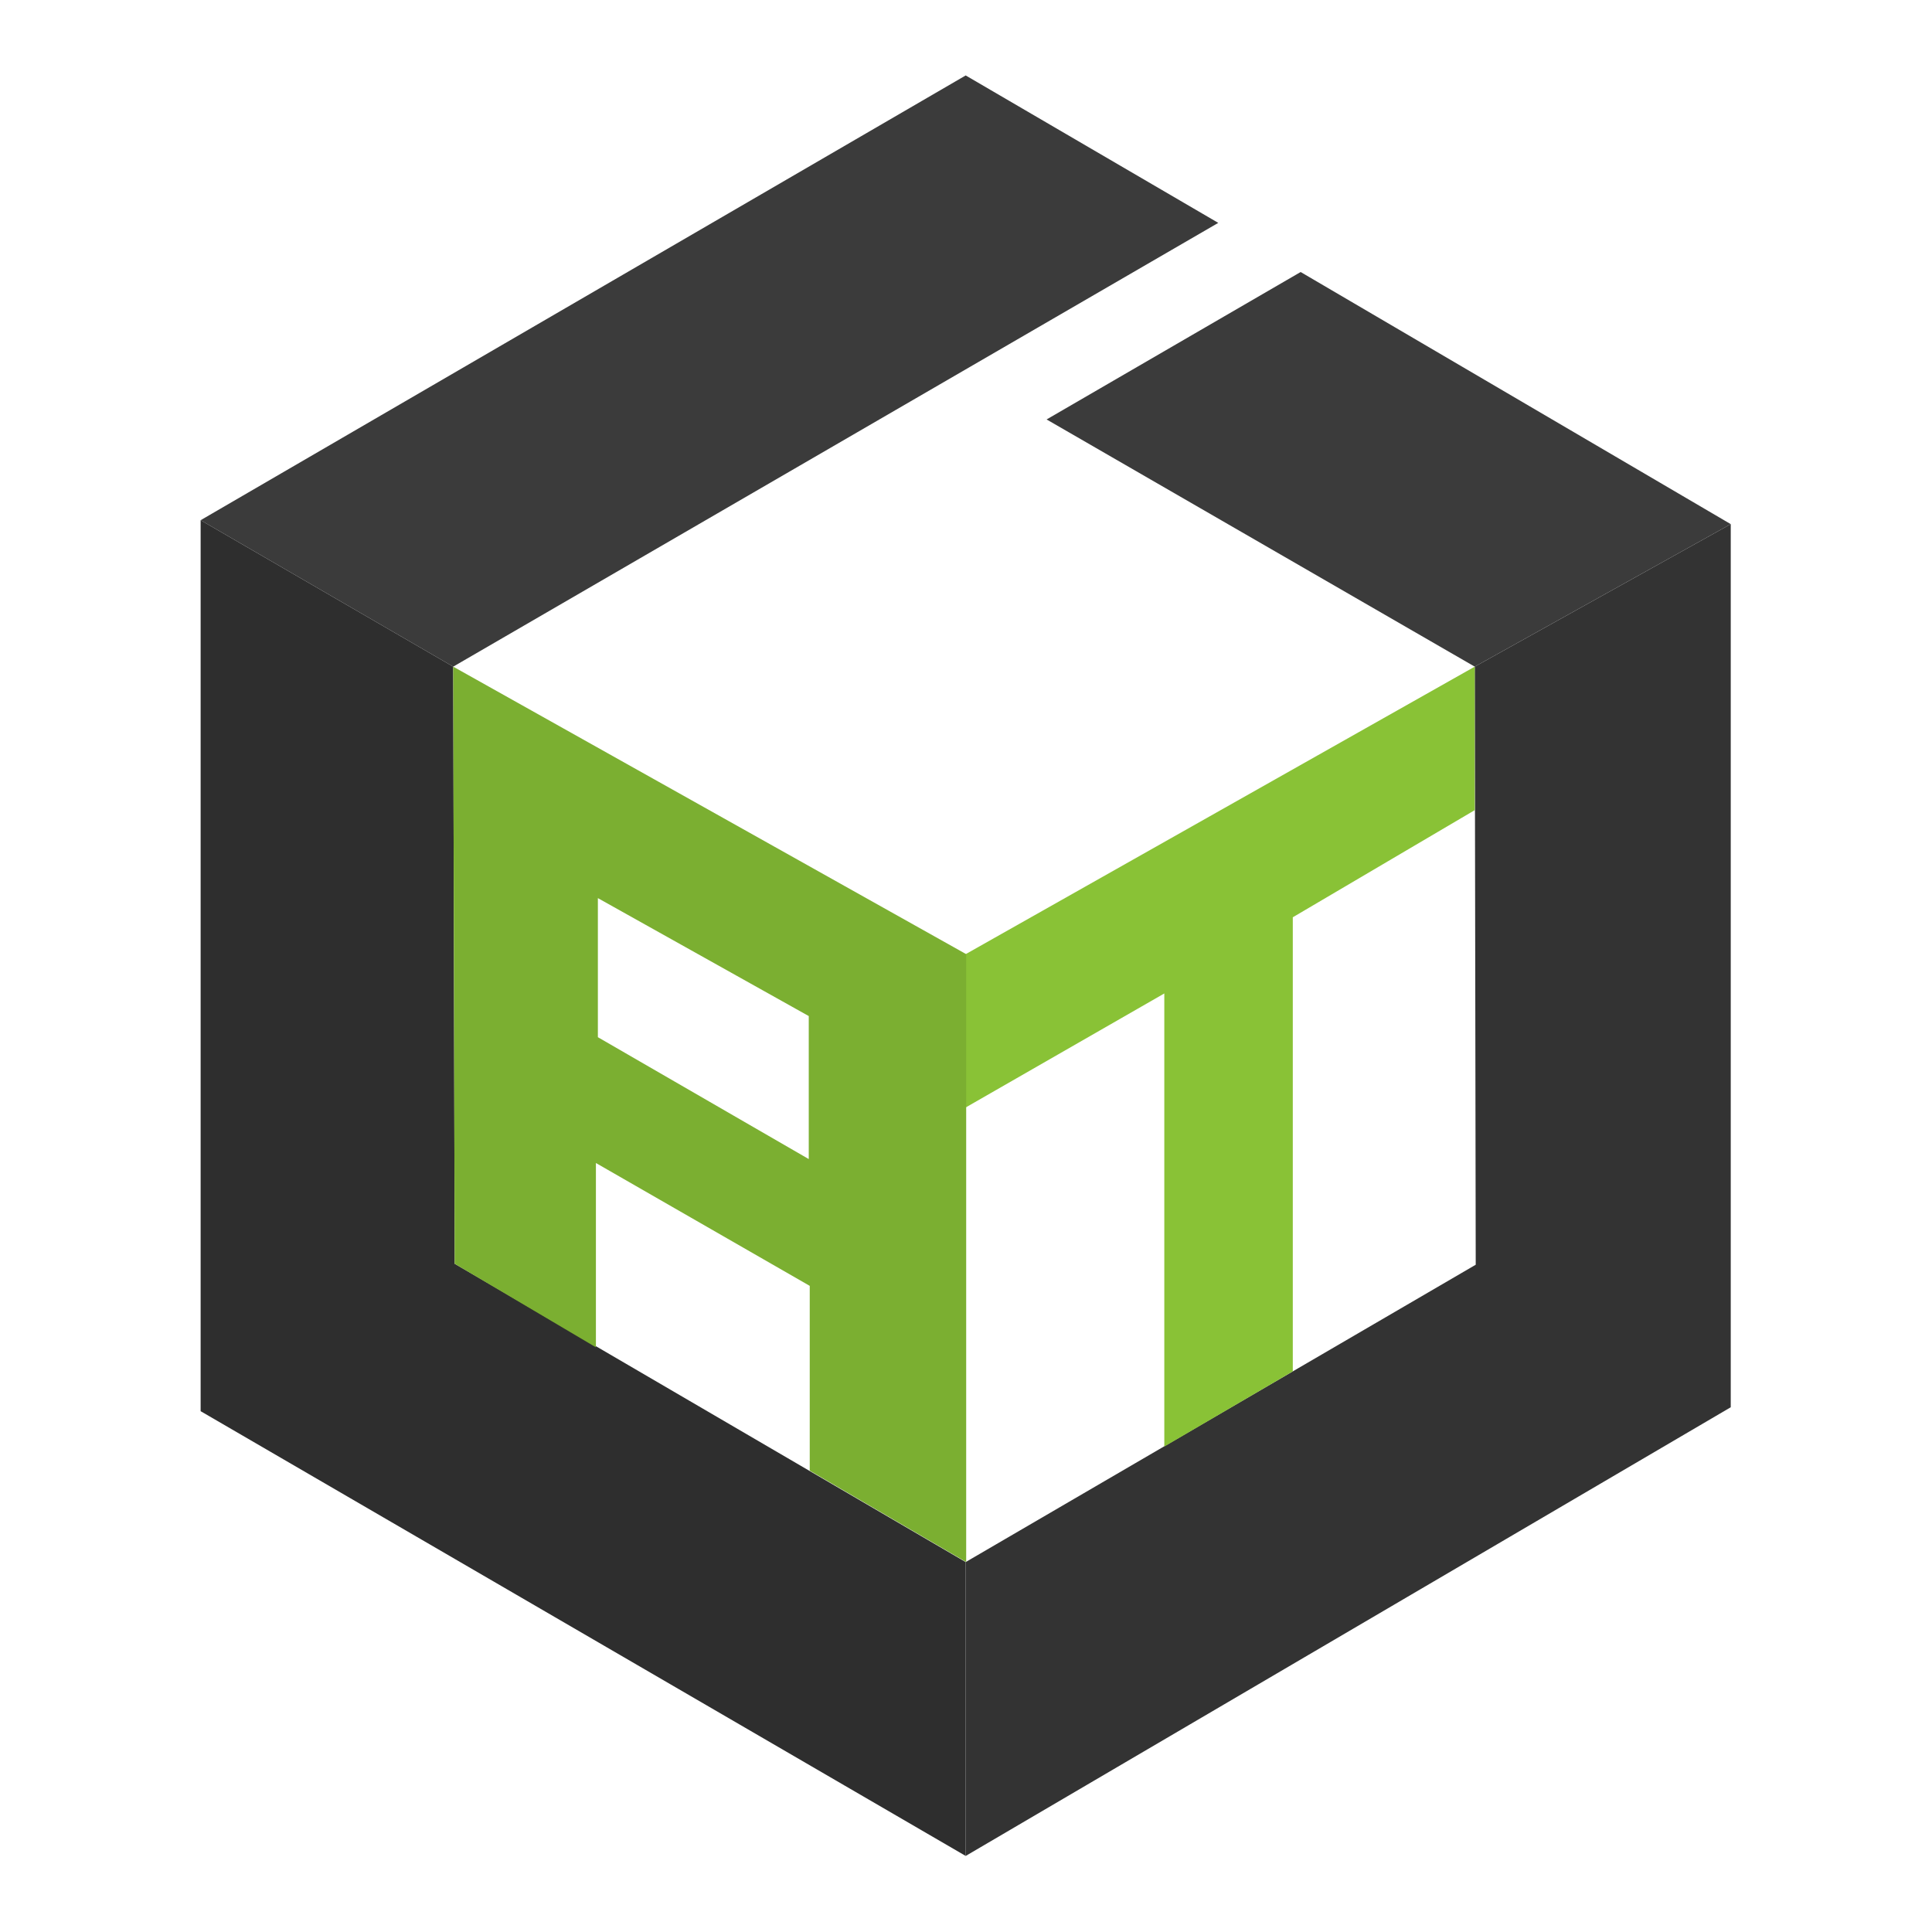
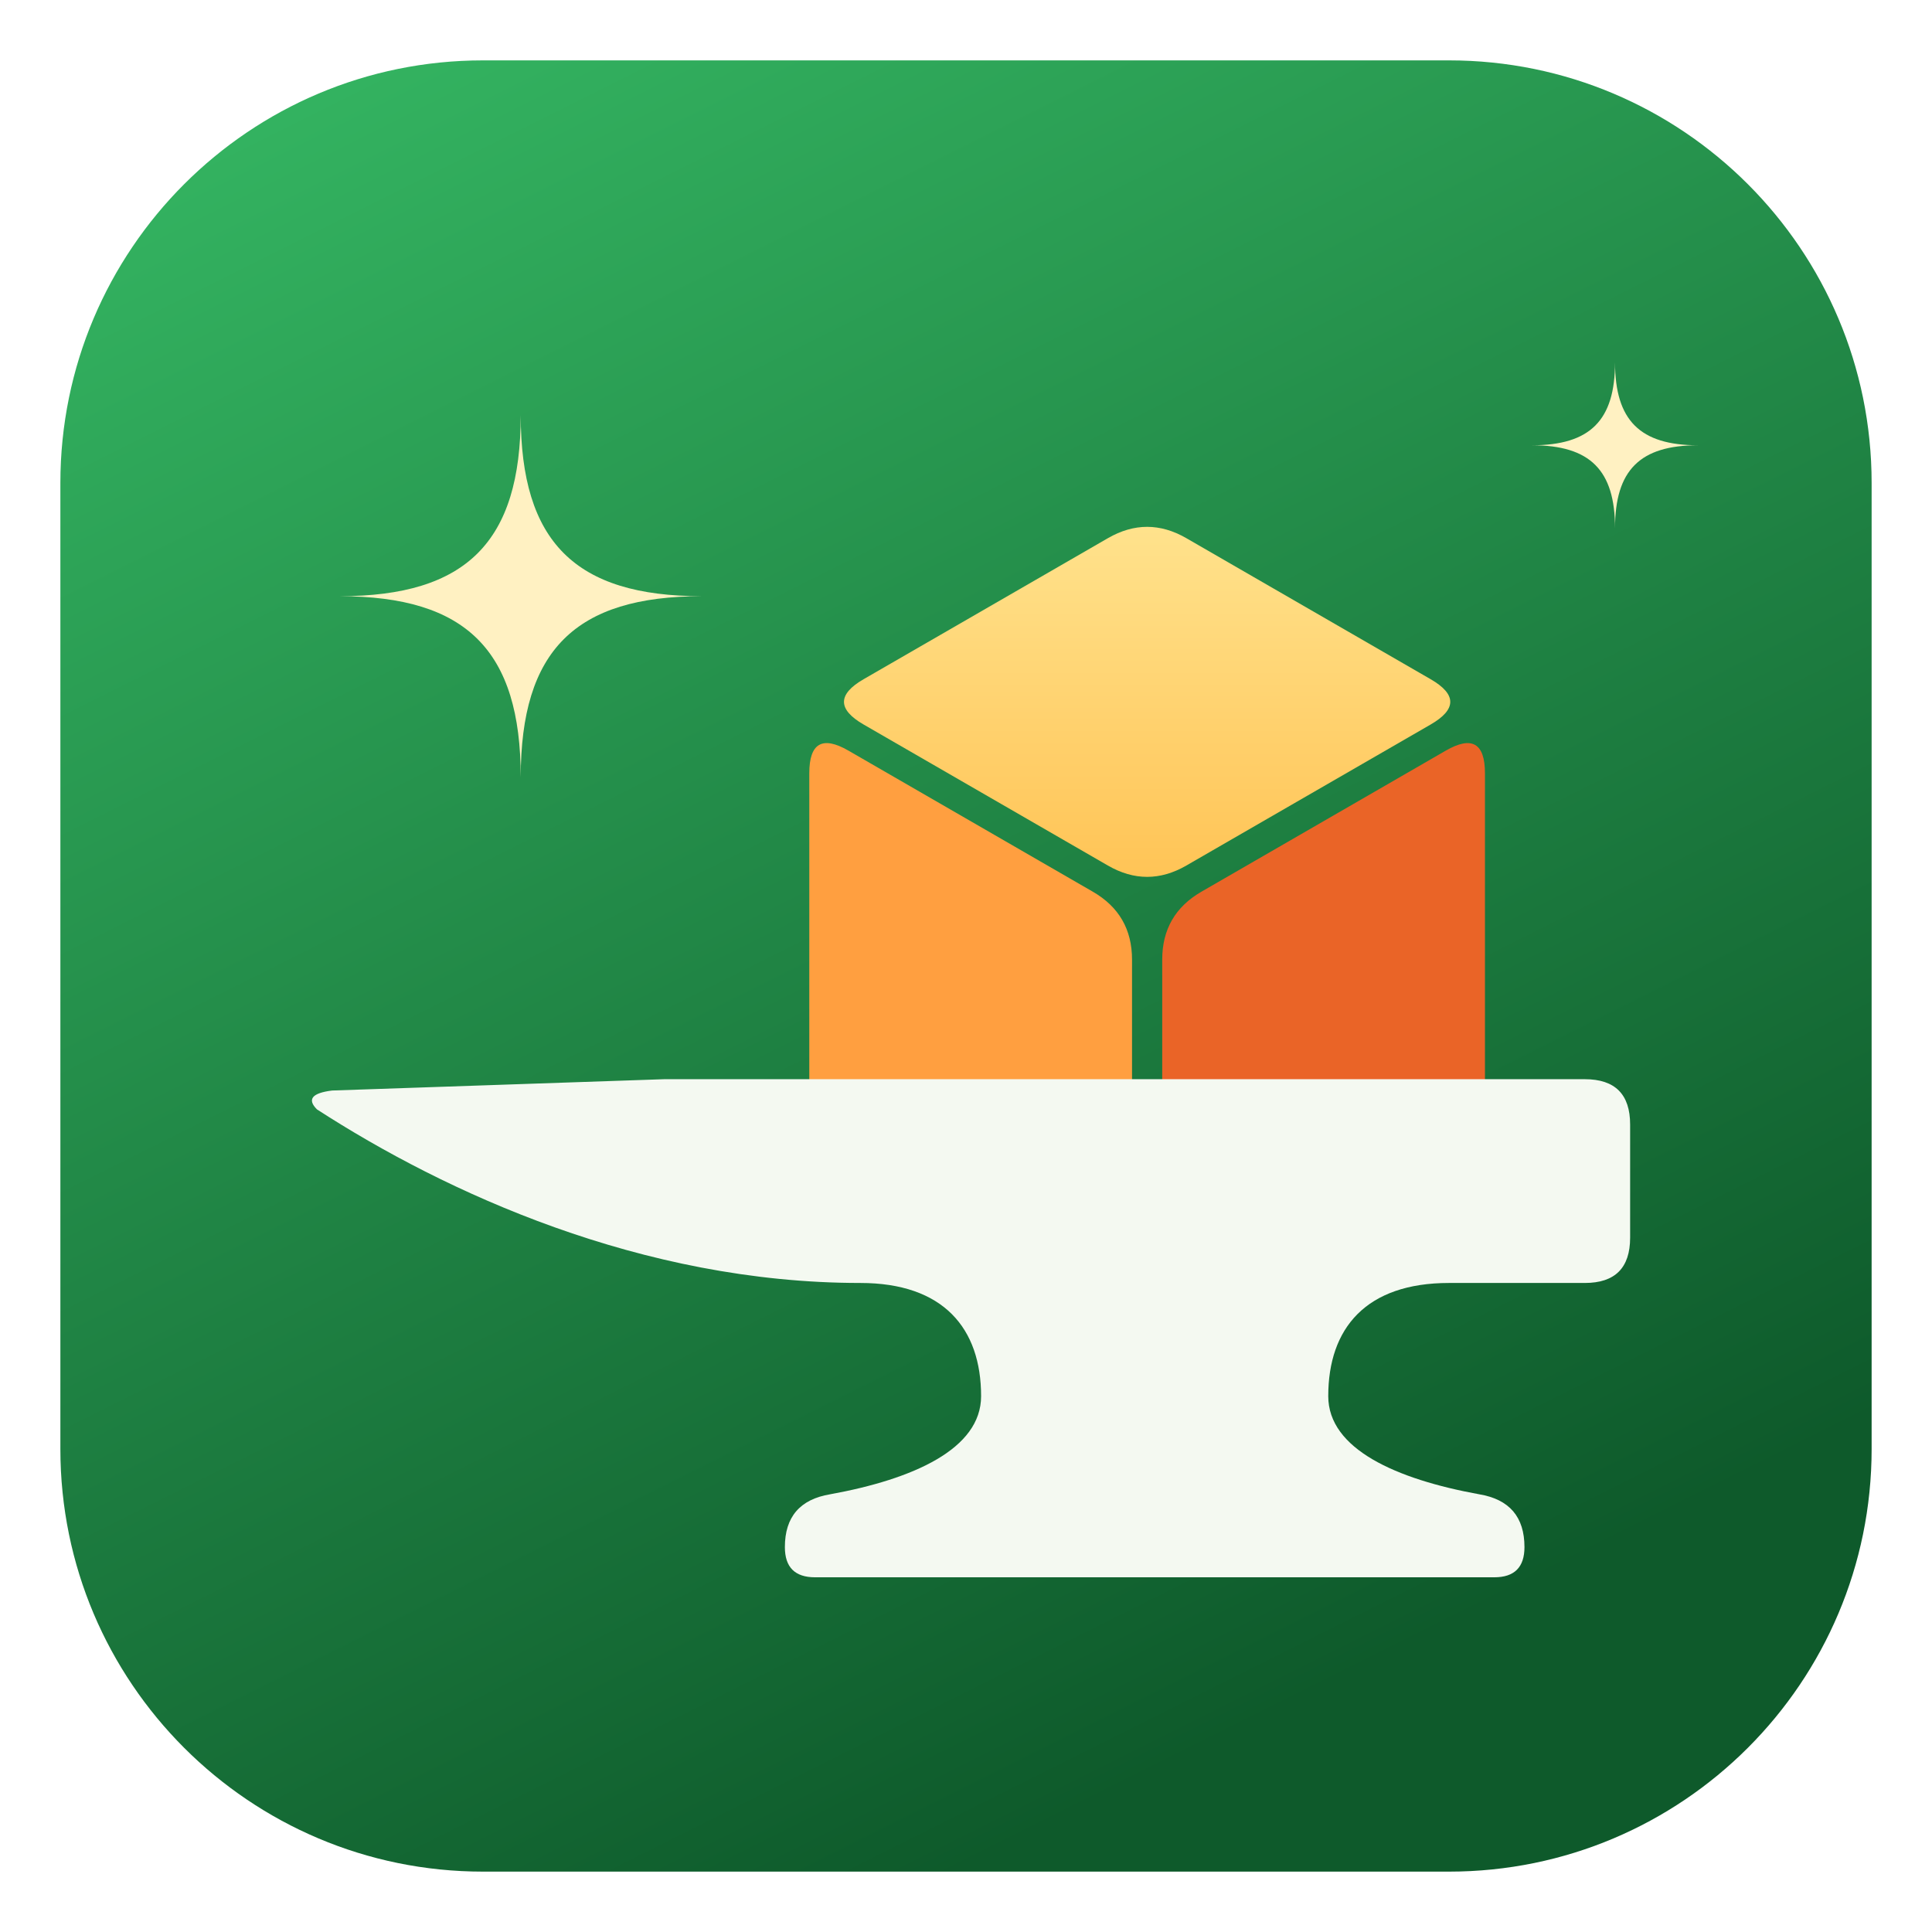
- <svg xmlns="http://www.w3.org/2000/svg" viewBox="0 0 2084 2084" fill-rule="evenodd" clip-rule="evenodd" stroke-linejoin="round" stroke-miterlimit="2">
-   <g fill-rule="nonzero">
-     <path d="M1041.67 81.38l272.437 159.032-825.246 478.685-272.438-157.971L1041.67 81.38zm87.28 371.074l274.024-159.032 463.937 271.945-276.14 153.73-461.821-266.643z" fill="#3b3b3b" />
-     <path d="M216.42 561.126v961.081l825.247 479.746V1684.95l-551.222-321.774-1.587-644.079L216.42 561.126z" fill="#2e2e2e" />
-     <path d="M1866.91 1517.97l-825.246 483.986v-317.003l550.164-320.714-1.058-645.139 276.14-153.73v952.6z" fill="#333" />
-     <path d="M1590.77 719.097l-549.106 310.112v165.393l214.246-122.984v488.757l138.599-81.106V989.451l196.261-115.563V719.097z" fill="#89c236" />
-     <path d="M488.858 719.097l1.587 644.079 152.353 90.118v-198.79l230.645 132.527v199.319l168.753 98.6v-655.741L488.858 719.097zm383.527 531.166l-227.471-131.466v-150.02l227.471 127.225v154.261z" fill="#7baf31" />
-   </g>
+ <svg xmlns="http://www.w3.org/2000/svg" viewBox="0 0 512 512" width="512" height="512">
+   <defs>
+     <linearGradient id="bf-ember" x1="0" y1="0" x2="0" y2="1">
+       <stop offset="0" stop-color="#FFE28C" />
+       <stop offset="1" stop-color="#FFC456" />
+     </linearGradient>
+     <linearGradient id="bf-tile" x1="0" y1="0" x2="0.5" y2="1">
+       <stop offset="0" stop-color="#36B964" />
+       <stop offset="1" stop-color="#0E5A2B" />
+     </linearGradient>
+   </defs>
+   <rect x="16" y="16" width="480" height="480" rx="112" fill="url(#bf-tile)" />
+   <path d="M293.61 142.62Q304 136.62 314.39 142.62L379.14 180Q389.53 186 379.14 192L314.39 229.38Q304 235.38 293.61 229.38L228.86 192Q218.47 186 228.86 180Z" fill="url(#bf-ember)" />
+   <path d="M214.47 204.93Q214.47 192.93 224.86 198.93L289.61 236.31Q300 242.31 300 254.31L300 341.07Q300 341.07 300 341.07L214.47 291.69Q214.47 291.69 214.47 291.69Z" fill="#FF9F40" />
+   <path d="M308 254.31Q308 242.31 318.39 236.31L383.14 198.93Q393.53 192.93 393.53 204.93L393.53 291.69Q393.53 291.69 393.53 291.69L308 341.07Q308 341.07 308 341.07Z" fill="#EA6427" />
+   <path d="M84 294Q80 290 88 289L176 286L420 286Q432 286 432 298L432 328Q432 340 420 340L384 340C362 340 352 352 352 370C352 384 370 392 392 396Q404 398 404 410Q404 418 396 418L216 418Q208 418 208 410Q208 398 220 396C242 392 260 384 260 370C260 352 250 340 228 340C170 340 118 316 84 294Z" fill="#F4F9F1" />
+   <path d="M138 110C138 143.6 152.4 158 186 158C152.4 158 138 172.4 138 206C138 172.4 123.6 158 90 158C123.6 158 138 143.6 138 110Z" fill="#FFF1C2" />
+   <path d="M428 96C428 111.4 434.6 118 450 118C434.6 118 428 124.6 428 140C428 124.6 421.4 118 406 118C421.4 118 428 111.4 428 96Z" fill="#FFF1C2" />
</svg>
